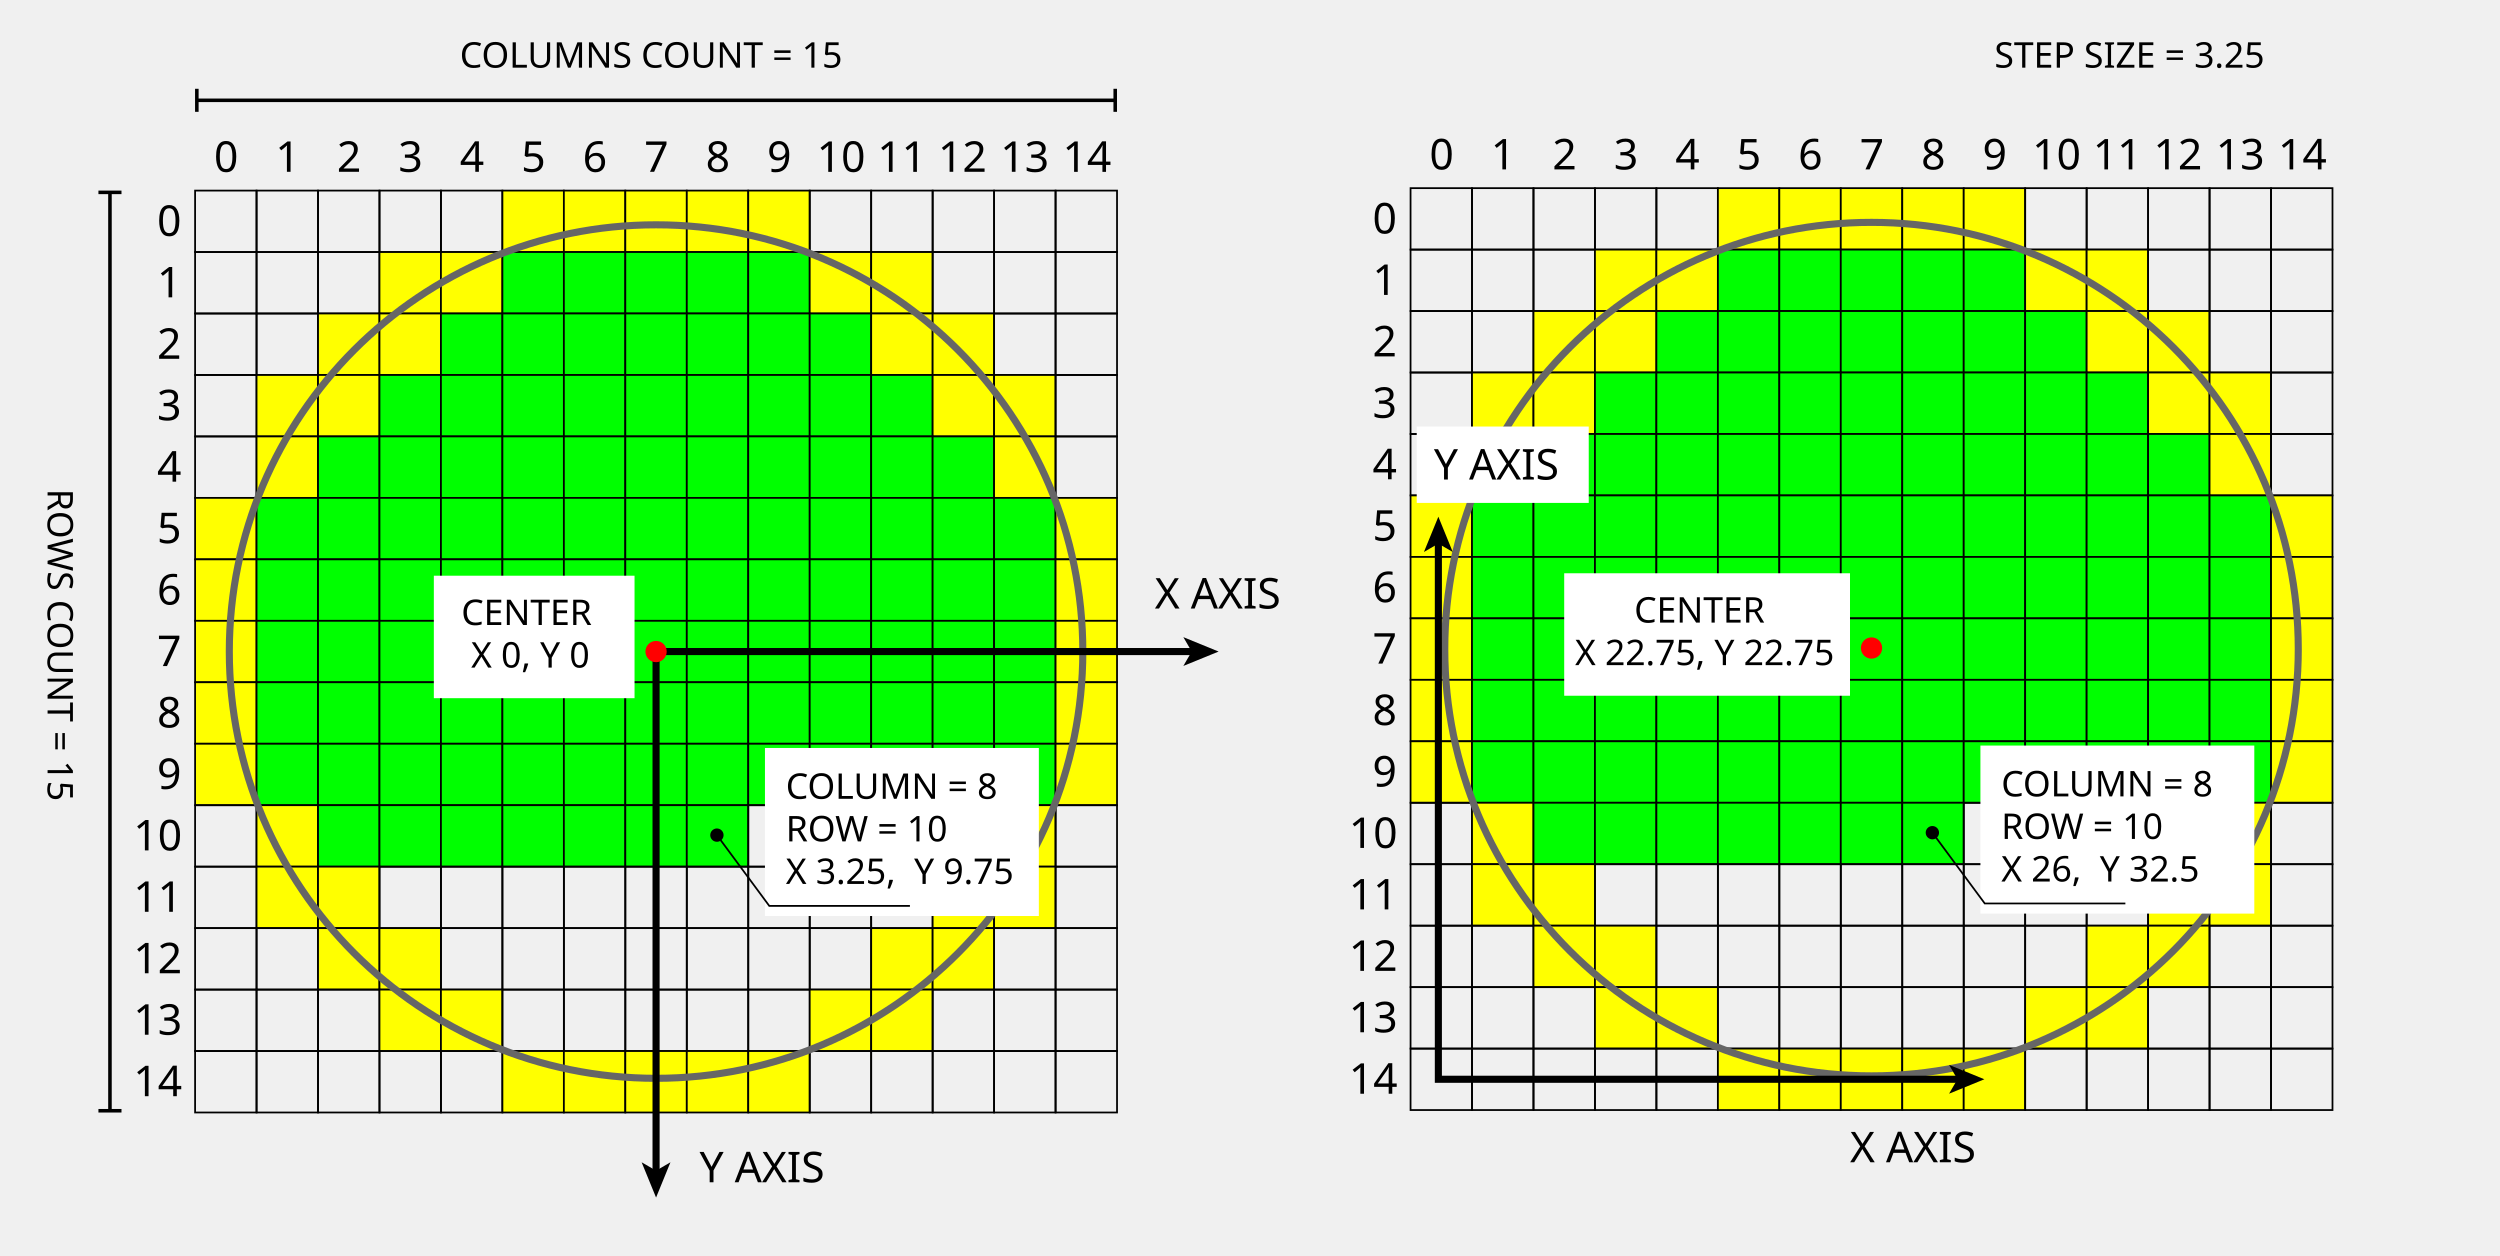
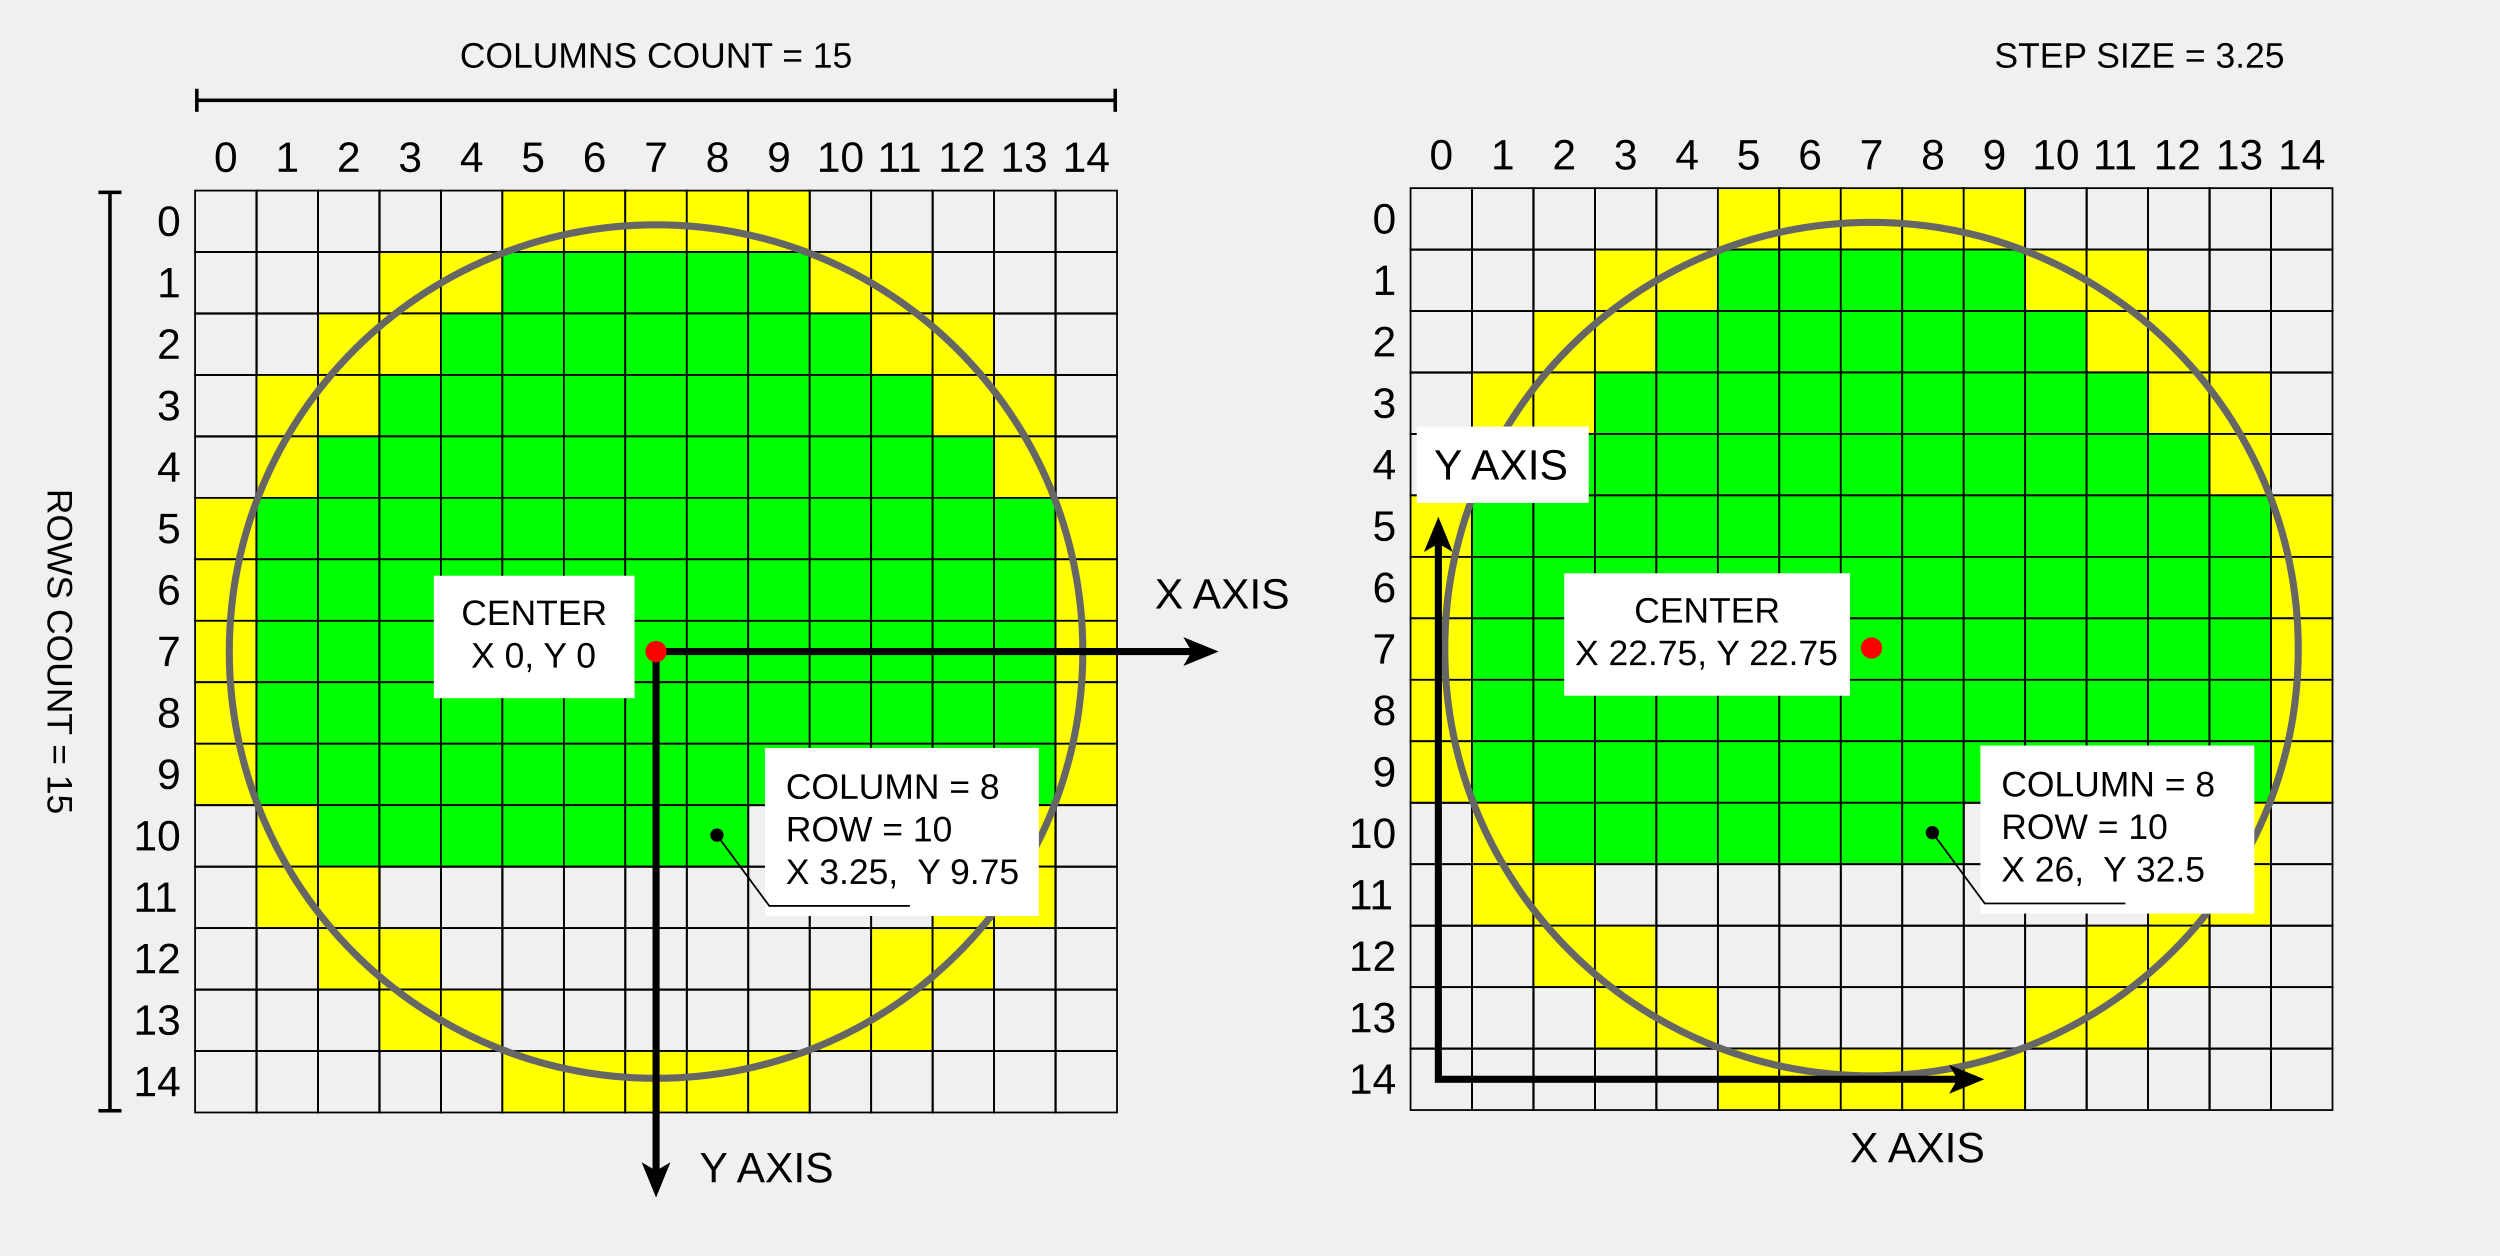
<svg xmlns="http://www.w3.org/2000/svg" version="1.1" id="maprc" x="0px" y="0px" viewBox="0 0 705.04 354.17" style="enable-background:new 0 0 705.04 354.17;" xml:space="preserve">
  <style type="text/css">
	.st0{fill:none;stroke:#000000;stroke-width:0.5;stroke-miterlimit:10;}
	.st1{fill:#FFFF00;stroke:#000000;stroke-width:0.5;stroke-miterlimit:10;}
	.st2{fill:#00FF00;stroke:#000000;stroke-width:0.5;stroke-miterlimit:10;}
	.st3{fill:none;stroke:#666666;stroke-width:2;stroke-miterlimit:10;}
	.st4{fill:none;stroke:#000000;stroke-width:2;stroke-miterlimit:10;}
	.st5{fill:none;stroke:#000000;stroke-miterlimit:10;}
- 	.st6{font-family:'ArialMT';}
+ 	.st6{font-family:'Arial';}
	.st7{font-size:12px;}
	.st8{fill:#FFFFFF;}
	.st9{enable-background:new    ;}
	.st10{font-size:10px;}
	.st11{fill:#FF0000;}
</style>
  <rect x="55.02" y="53.75" class="st0" width="17.33" height="17.33" />
  <rect x="72.35" y="53.75" class="st0" width="17.33" height="17.33" />
  <rect x="89.69" y="53.75" class="st0" width="17.33" height="17.33" />
  <rect x="107.02" y="53.75" class="st0" width="17.33" height="17.33" />
  <rect x="124.35" y="53.75" class="st0" width="17.33" height="17.33" />
  <rect x="141.69" y="53.75" class="st1" width="17.33" height="17.33" />
  <rect x="159.02" y="53.75" class="st1" width="17.33" height="17.33" />
  <rect x="176.35" y="53.75" class="st1" width="17.33" height="17.33" />
  <rect x="193.69" y="53.75" class="st1" width="17.33" height="17.33" />
  <rect x="211.02" y="53.75" class="st1" width="17.33" height="17.33" />
  <rect x="228.35" y="53.75" class="st0" width="17.33" height="17.33" />
  <rect x="245.69" y="53.75" class="st0" width="17.33" height="17.33" />
  <rect x="263.02" y="53.75" class="st0" width="17.33" height="17.33" />
  <rect x="280.35" y="53.75" class="st0" width="17.33" height="17.33" />
  <rect x="297.69" y="53.75" class="st0" width="17.33" height="17.33" />
  <rect x="55.02" y="71.08" class="st0" width="17.33" height="17.33" />
  <rect x="72.35" y="71.08" class="st0" width="17.33" height="17.33" />
  <rect x="89.69" y="71.08" class="st0" width="17.33" height="17.33" />
  <rect x="107.02" y="71.08" class="st1" width="17.33" height="17.33" />
  <rect x="124.35" y="71.08" class="st1" width="17.33" height="17.33" />
  <rect x="141.69" y="71.08" class="st2" width="17.33" height="17.33" />
  <rect x="159.02" y="71.08" class="st2" width="17.33" height="17.33" />
  <rect x="176.35" y="71.08" class="st2" width="17.33" height="17.33" />
  <rect x="193.69" y="71.08" class="st2" width="17.33" height="17.33" />
  <rect x="211.02" y="71.08" class="st2" width="17.33" height="17.33" />
  <rect x="228.35" y="71.08" class="st1" width="17.33" height="17.33" />
  <rect x="245.69" y="71.08" class="st1" width="17.33" height="17.33" />
  <rect x="263.02" y="71.08" class="st0" width="17.33" height="17.33" />
  <rect x="280.35" y="71.08" class="st0" width="17.33" height="17.33" />
  <rect x="297.69" y="71.08" class="st0" width="17.33" height="17.33" />
  <rect x="55.02" y="88.41" class="st0" width="17.33" height="17.33" />
  <rect x="72.35" y="88.41" class="st0" width="17.33" height="17.33" />
  <rect x="89.69" y="88.41" class="st1" width="17.33" height="17.33" />
  <rect x="107.02" y="88.41" class="st1" width="17.33" height="17.33" />
  <rect x="124.35" y="88.41" class="st2" width="17.33" height="17.33" />
  <rect x="141.69" y="88.41" class="st2" width="17.33" height="17.33" />
  <rect x="159.02" y="88.41" class="st2" width="17.33" height="17.33" />
  <rect x="176.35" y="88.41" class="st2" width="17.33" height="17.33" />
  <rect x="193.69" y="88.41" class="st2" width="17.33" height="17.33" />
  <rect x="211.02" y="88.41" class="st2" width="17.33" height="17.33" />
  <rect x="228.35" y="88.41" class="st2" width="17.33" height="17.33" />
  <rect x="245.69" y="88.41" class="st1" width="17.33" height="17.33" />
  <rect x="263.02" y="88.41" class="st1" width="17.33" height="17.33" />
  <rect x="280.35" y="88.41" class="st0" width="17.33" height="17.33" />
  <rect x="297.69" y="88.41" class="st0" width="17.33" height="17.33" />
  <rect x="55.02" y="105.75" class="st0" width="17.33" height="17.33" />
  <rect x="72.35" y="105.75" class="st1" width="17.33" height="17.33" />
  <rect x="89.69" y="105.75" class="st1" width="17.33" height="17.33" />
  <rect x="107.02" y="105.75" class="st2" width="17.33" height="17.33" />
  <rect x="124.35" y="105.75" class="st2" width="17.33" height="17.33" />
  <rect x="141.69" y="105.75" class="st2" width="17.33" height="17.33" />
  <rect x="159.02" y="105.75" class="st2" width="17.33" height="17.33" />
  <rect x="176.35" y="105.75" class="st2" width="17.33" height="17.33" />
  <rect x="193.69" y="105.75" class="st2" width="17.33" height="17.33" />
  <rect x="211.02" y="105.75" class="st2" width="17.33" height="17.33" />
  <rect x="228.35" y="105.75" class="st2" width="17.33" height="17.33" />
  <rect x="245.69" y="105.75" class="st2" width="17.33" height="17.33" />
  <rect x="263.02" y="105.75" class="st1" width="17.33" height="17.33" />
  <rect x="280.35" y="105.75" class="st1" width="17.33" height="17.33" />
  <rect x="297.69" y="105.75" class="st0" width="17.33" height="17.33" />
  <rect x="55.02" y="123.08" class="st0" width="17.33" height="17.33" />
  <rect x="72.35" y="123.08" class="st1" width="17.33" height="17.33" />
  <rect x="89.69" y="123.08" class="st2" width="17.33" height="17.33" />
  <rect x="107.02" y="123.08" class="st2" width="17.33" height="17.33" />
  <rect x="124.35" y="123.08" class="st2" width="17.33" height="17.33" />
  <rect x="141.69" y="123.08" class="st2" width="17.33" height="17.33" />
  <rect x="159.02" y="123.08" class="st2" width="17.33" height="17.33" />
  <rect x="176.35" y="123.08" class="st2" width="17.33" height="17.33" />
  <rect x="193.69" y="123.08" class="st2" width="17.33" height="17.33" />
  <rect x="211.02" y="123.08" class="st2" width="17.33" height="17.33" />
  <rect x="228.35" y="123.08" class="st2" width="17.33" height="17.33" />
  <rect x="245.69" y="123.08" class="st2" width="17.33" height="17.33" />
  <rect x="263.02" y="123.08" class="st2" width="17.33" height="17.33" />
  <rect x="280.35" y="123.08" class="st1" width="17.33" height="17.33" />
  <rect x="297.69" y="123.08" class="st0" width="17.33" height="17.33" />
  <rect x="55.02" y="140.41" class="st1" width="17.33" height="17.33" />
  <rect x="72.35" y="140.41" class="st2" width="17.33" height="17.33" />
  <rect x="89.69" y="140.41" class="st2" width="17.33" height="17.33" />
  <rect x="107.02" y="140.41" class="st2" width="17.33" height="17.33" />
  <rect x="124.35" y="140.41" class="st2" width="17.33" height="17.33" />
  <rect x="141.69" y="140.41" class="st2" width="17.33" height="17.33" />
  <rect x="159.02" y="140.41" class="st2" width="17.33" height="17.33" />
  <rect x="176.35" y="140.41" class="st2" width="17.33" height="17.33" />
  <rect x="193.69" y="140.41" class="st2" width="17.33" height="17.33" />
  <rect x="211.02" y="140.41" class="st2" width="17.33" height="17.33" />
  <rect x="228.35" y="140.41" class="st2" width="17.33" height="17.33" />
  <rect x="245.69" y="140.41" class="st2" width="17.33" height="17.33" />
  <rect x="263.02" y="140.41" class="st2" width="17.33" height="17.33" />
  <rect x="280.35" y="140.41" class="st2" width="17.33" height="17.33" />
  <rect x="297.69" y="140.41" class="st1" width="17.33" height="17.33" />
  <rect x="55.02" y="157.75" class="st1" width="17.33" height="17.33" />
  <rect x="72.35" y="157.75" class="st2" width="17.33" height="17.33" />
  <rect x="89.69" y="157.75" class="st2" width="17.33" height="17.33" />
  <rect x="107.02" y="157.75" class="st2" width="17.33" height="17.33" />
  <rect x="124.35" y="157.75" class="st2" width="17.33" height="17.33" />
  <rect x="141.69" y="157.75" class="st2" width="17.33" height="17.33" />
  <rect x="159.02" y="157.75" class="st2" width="17.33" height="17.33" />
  <rect x="176.35" y="157.75" class="st2" width="17.33" height="17.33" />
  <rect x="193.69" y="157.75" class="st2" width="17.33" height="17.33" />
  <rect x="211.02" y="157.75" class="st2" width="17.33" height="17.33" />
  <rect x="228.35" y="157.75" class="st2" width="17.33" height="17.33" />
  <rect x="245.69" y="157.75" class="st2" width="17.33" height="17.33" />
  <rect x="263.02" y="157.75" class="st2" width="17.33" height="17.33" />
  <rect x="280.35" y="157.75" class="st2" width="17.33" height="17.33" />
  <rect x="297.69" y="157.75" class="st1" width="17.33" height="17.33" />
  <rect x="55.02" y="175.08" class="st1" width="17.33" height="17.33" />
  <rect x="72.35" y="175.08" class="st2" width="17.33" height="17.33" />
  <rect x="89.69" y="175.08" class="st2" width="17.33" height="17.33" />
  <rect x="107.02" y="175.08" class="st2" width="17.33" height="17.33" />
  <rect x="124.35" y="175.08" class="st2" width="17.33" height="17.33" />
  <rect x="141.69" y="175.08" class="st2" width="17.33" height="17.33" />
  <rect x="159.02" y="175.08" class="st2" width="17.33" height="17.33" />
  <rect x="176.35" y="175.08" class="st2" width="17.33" height="17.33" />
  <rect x="193.69" y="175.08" class="st2" width="17.33" height="17.33" />
  <rect x="211.02" y="175.08" class="st2" width="17.33" height="17.33" />
  <rect x="228.35" y="175.08" class="st2" width="17.33" height="17.33" />
  <rect x="245.69" y="175.08" class="st2" width="17.33" height="17.33" />
  <rect x="263.02" y="175.08" class="st2" width="17.33" height="17.33" />
  <rect x="280.35" y="175.08" class="st2" width="17.33" height="17.33" />
  <rect x="297.69" y="175.08" class="st1" width="17.33" height="17.33" />
  <rect x="55.02" y="192.41" class="st1" width="17.33" height="17.33" />
  <rect x="72.35" y="192.41" class="st2" width="17.33" height="17.33" />
  <rect x="89.69" y="192.41" class="st2" width="17.33" height="17.33" />
  <rect x="107.02" y="192.41" class="st2" width="17.33" height="17.33" />
  <rect x="124.35" y="192.41" class="st2" width="17.33" height="17.33" />
  <rect x="141.69" y="192.41" class="st2" width="17.33" height="17.33" />
  <rect x="159.02" y="192.41" class="st2" width="17.33" height="17.33" />
  <rect x="176.35" y="192.41" class="st2" width="17.33" height="17.33" />
  <rect x="193.69" y="192.41" class="st2" width="17.33" height="17.33" />
  <rect x="211.02" y="192.41" class="st2" width="17.33" height="17.33" />
  <rect x="228.35" y="192.41" class="st2" width="17.33" height="17.33" />
  <rect x="245.69" y="192.41" class="st2" width="17.33" height="17.33" />
  <rect x="263.02" y="192.41" class="st2" width="17.33" height="17.33" />
  <rect x="280.35" y="192.41" class="st2" width="17.33" height="17.33" />
  <rect x="297.69" y="192.41" class="st1" width="17.33" height="17.33" />
  <rect x="55.02" y="209.75" class="st1" width="17.33" height="17.33" />
  <rect x="72.35" y="209.75" class="st2" width="17.33" height="17.33" />
  <rect x="89.69" y="209.75" class="st2" width="17.33" height="17.33" />
  <rect x="107.02" y="209.75" class="st2" width="17.33" height="17.33" />
  <rect x="124.35" y="209.75" class="st2" width="17.33" height="17.33" />
  <rect x="141.69" y="209.75" class="st2" width="17.33" height="17.33" />
  <rect x="159.02" y="209.75" class="st2" width="17.33" height="17.33" />
  <rect x="176.35" y="209.75" class="st2" width="17.33" height="17.33" />
  <rect x="193.69" y="209.75" class="st2" width="17.33" height="17.33" />
  <rect x="211.02" y="209.75" class="st2" width="17.33" height="17.33" />
  <rect x="228.35" y="209.75" class="st2" width="17.33" height="17.33" />
  <rect x="245.69" y="209.75" class="st2" width="17.33" height="17.33" />
  <rect x="263.02" y="209.75" class="st2" width="17.33" height="17.33" />
  <rect x="280.35" y="209.75" class="st2" width="17.33" height="17.33" />
  <rect x="297.69" y="209.75" class="st1" width="17.33" height="17.33" />
  <rect x="55.02" y="227.08" class="st0" width="17.33" height="17.33" />
  <rect x="72.35" y="227.08" class="st1" width="17.33" height="17.33" />
  <rect x="89.69" y="227.08" class="st2" width="17.33" height="17.33" />
  <rect x="107.02" y="227.08" class="st2" width="17.33" height="17.33" />
  <rect x="124.35" y="227.08" class="st2" width="17.33" height="17.33" />
  <rect x="141.69" y="227.08" class="st2" width="17.33" height="17.33" />
  <rect x="159.02" y="227.08" class="st2" width="17.33" height="17.33" />
  <rect x="176.35" y="227.08" class="st2" width="17.33" height="17.33" />
  <rect x="193.69" y="227.08" class="st2" width="17.33" height="17.33" />
  <rect x="211.02" y="227.08" class="st0" width="17.33" height="17.33" />
  <rect x="228.35" y="227.08" class="st0" width="17.33" height="17.33" />
  <rect x="245.69" y="227.08" class="st0" width="17.33" height="17.33" />
  <rect x="263.02" y="227.08" class="st0" width="17.33" height="17.33" />
  <rect x="280.35" y="227.08" class="st1" width="17.33" height="17.33" />
  <rect x="297.69" y="227.08" class="st0" width="17.33" height="17.33" />
  <rect x="55.02" y="244.41" class="st0" width="17.33" height="17.33" />
  <rect x="72.35" y="244.41" class="st1" width="17.33" height="17.33" />
  <rect x="89.69" y="244.41" class="st1" width="17.33" height="17.33" />
  <rect x="107.02" y="244.41" class="st0" width="17.33" height="17.33" />
  <rect x="124.35" y="244.41" class="st0" width="17.33" height="17.33" />
  <rect x="141.69" y="244.41" class="st0" width="17.33" height="17.33" />
  <rect x="159.02" y="244.41" class="st0" width="17.33" height="17.33" />
  <rect x="176.35" y="244.41" class="st0" width="17.33" height="17.33" />
  <rect x="193.69" y="244.41" class="st0" width="17.33" height="17.33" />
  <rect x="211.02" y="244.41" class="st0" width="17.33" height="17.33" />
  <rect x="228.35" y="244.41" class="st0" width="17.33" height="17.33" />
  <rect x="245.69" y="244.41" class="st0" width="17.33" height="17.33" />
  <rect x="263.02" y="244.41" class="st1" width="17.33" height="17.33" />
  <rect x="280.35" y="244.41" class="st1" width="17.33" height="17.33" />
  <rect x="297.69" y="244.41" class="st0" width="17.33" height="17.33" />
  <rect x="55.02" y="261.75" class="st0" width="17.33" height="17.33" />
  <rect x="72.35" y="261.75" class="st0" width="17.33" height="17.33" />
  <rect x="89.69" y="261.75" class="st1" width="17.33" height="17.33" />
  <rect x="107.02" y="261.75" class="st1" width="17.33" height="17.33" />
  <rect x="124.35" y="261.75" class="st0" width="17.33" height="17.33" />
  <rect x="141.69" y="261.75" class="st0" width="17.33" height="17.33" />
  <rect x="159.02" y="261.75" class="st0" width="17.33" height="17.33" />
  <rect x="176.35" y="261.75" class="st0" width="17.33" height="17.33" />
  <rect x="193.69" y="261.75" class="st0" width="17.33" height="17.33" />
  <rect x="211.02" y="261.75" class="st0" width="17.33" height="17.33" />
  <rect x="228.35" y="261.75" class="st0" width="17.33" height="17.33" />
  <rect x="245.69" y="261.75" class="st1" width="17.33" height="17.33" />
  <rect x="263.02" y="261.75" class="st1" width="17.33" height="17.33" />
  <rect x="280.35" y="261.75" class="st0" width="17.33" height="17.33" />
  <rect x="297.69" y="261.75" class="st0" width="17.33" height="17.33" />
  <rect x="55.02" y="279.08" class="st0" width="17.33" height="17.33" />
  <rect x="72.35" y="279.08" class="st0" width="17.33" height="17.33" />
  <rect x="89.69" y="279.08" class="st0" width="17.33" height="17.33" />
  <rect x="107.02" y="279.08" class="st1" width="17.33" height="17.33" />
  <rect x="124.35" y="279.08" class="st1" width="17.33" height="17.33" />
  <rect x="141.69" y="279.08" class="st0" width="17.33" height="17.33" />
  <rect x="159.02" y="279.08" class="st0" width="17.33" height="17.33" />
  <rect x="176.35" y="279.08" class="st0" width="17.33" height="17.33" />
  <rect x="193.69" y="279.08" class="st0" width="17.33" height="17.33" />
  <rect x="211.02" y="279.08" class="st0" width="17.33" height="17.33" />
  <rect x="228.35" y="279.08" class="st1" width="17.33" height="17.33" />
  <rect x="245.69" y="279.08" class="st1" width="17.33" height="17.33" />
  <rect x="263.02" y="279.08" class="st0" width="17.33" height="17.33" />
  <rect x="280.35" y="279.08" class="st0" width="17.33" height="17.33" />
  <rect x="297.69" y="279.08" class="st0" width="17.33" height="17.33" />
  <rect x="55.02" y="296.41" class="st0" width="17.33" height="17.33" />
  <rect x="72.35" y="296.41" class="st0" width="17.33" height="17.33" />
  <rect x="89.69" y="296.41" class="st0" width="17.33" height="17.33" />
  <rect x="107.02" y="296.41" class="st0" width="17.33" height="17.33" />
  <rect x="124.35" y="296.41" class="st0" width="17.33" height="17.33" />
  <rect x="141.69" y="296.41" class="st1" width="17.33" height="17.33" />
  <rect x="159.02" y="296.41" class="st1" width="17.33" height="17.33" />
  <rect x="176.35" y="296.41" class="st1" width="17.33" height="17.33" />
  <rect x="193.69" y="296.41" class="st1" width="17.33" height="17.33" />
  <rect x="211.02" y="296.41" class="st1" width="17.33" height="17.33" />
  <rect x="228.35" y="296.41" class="st0" width="17.33" height="17.33" />
  <rect x="245.69" y="296.41" class="st0" width="17.33" height="17.33" />
  <rect x="263.02" y="296.41" class="st0" width="17.33" height="17.33" />
  <rect x="280.35" y="296.41" class="st0" width="17.33" height="17.33" />
  <rect x="297.69" y="296.41" class="st0" width="17.33" height="17.33" />
  <circle class="st3" cx="185.02" cy="183.75" r="120.35" />
  <g>
    <g>
      <polyline class="st4" points="336.61,183.75 185.02,183.75 185.02,330.67   " />
      <g>
        <polygon points="343.67,183.75 333.72,179.68 336.08,183.75 333.72,187.81    " />
      </g>
      <g>
        <polygon points="185.02,337.73 180.95,327.78 185.02,330.14 189.08,327.78    " />
      </g>
    </g>
  </g>
  <g>
    <g>
      <path class="st5" d="M82.67,234.01" />
    </g>
  </g>
  <text transform="matrix(1 0 0 1 325.6693 171.615)" class="st6 st7">X AXIS</text>
  <text transform="matrix(1 0 0 1 197.2781 333.4265)" class="st6 st7">Y AXIS</text>
  <rect x="122.35" y="162.36" class="st8" width="56.6" height="34.54" />
  <text transform="matrix(1 0 0 1 130.0902 176.2672)" class="st9">
    <tspan x="0" y="0" class="st6 st10">CENTER</tspan>
    <tspan x="2.77" y="12" class="st6 st10">X 0, Y 0</tspan>
  </text>
  <circle class="st11" cx="185.02" cy="183.75" r="3" />
  <rect x="215.73" y="210.94" class="st8" width="77.24" height="47.39" />
  <text transform="matrix(1 0 0 1 221.6098 225.2826)" class="st9">
    <tspan x="0" y="0" class="st6 st10">COLUMN = 8</tspan>
    <tspan x="0" y="12" class="st6 st10">ROW = 10</tspan>
    <tspan x="0" y="24" class="st6 st10">X 3.25,  Y 9.75</tspan>
  </text>
  <g>
    <g>
      <polyline class="st0" points="202.13,235.44 216.95,255.48 256.61,255.48   " />
      <g>
        <path d="M200.67,236.64c-0.62-0.83-0.44-2.01,0.39-2.63c0.83-0.62,2.01-0.44,2.63,0.39s0.44,2.01-0.39,2.63     S201.29,237.47,200.67,236.64z" />
      </g>
    </g>
  </g>
  <text transform="matrix(1 0 0 1 44.2991 66.5282)" class="st6 st7">0</text>
  <text transform="matrix(1 0 0 1 44.2991 83.8571)" class="st6 st7">1</text>
  <text transform="matrix(1 0 0 1 44.2989 101.1864)" class="st6 st7">2</text>
  <text transform="matrix(1 0 0 1 44.299 118.5157)" class="st6 st7">3</text>
  <text transform="matrix(1 0 0 1 44.299 135.8448)" class="st6 st7">4</text>
  <text transform="matrix(1 0 0 1 44.299 153.1738)" class="st6 st7">5</text>
  <text transform="matrix(1 0 0 1 44.299 170.5033)" class="st6 st7">6</text>
  <text transform="matrix(1 0 0 1 44.299 187.8324)" class="st6 st7">7</text>
  <text transform="matrix(1 0 0 1 44.299 205.1613)" class="st6 st7">8</text>
  <text transform="matrix(1 0 0 1 44.299 222.4904)" class="st6 st7">9</text>
  <text transform="matrix(1 0 0 1 37.6252 239.8193)" class="st6 st7">10</text>
  <text transform="matrix(1 0 0 1 37.6252 257.1494)" class="st6 st7">11</text>
  <text transform="matrix(1 0 0 1 37.6252 274.4785)" class="st6 st7">12</text>
  <text transform="matrix(1 0 0 1 37.6252 291.8075)" class="st6 st7">13</text>
  <text transform="matrix(1 0 0 1 37.6253 309.1368)" class="st6 st7">14</text>
  <text transform="matrix(1 0 0 1 60.3465 48.46)" class="st6 st7">0</text>
  <text transform="matrix(1 0 0 1 77.6802 48.4593)" class="st6 st7">1</text>
  <text transform="matrix(1 0 0 1 95.0132 48.4586)" class="st6 st7">2</text>
  <text transform="matrix(1 0 0 1 112.3468 48.4585)" class="st6 st7">3</text>
  <text transform="matrix(1 0 0 1 129.6804 48.4588)" class="st6 st7">4</text>
  <text transform="matrix(1 0 0 1 147.0134 48.4594)" class="st6 st7">5</text>
  <text transform="matrix(1 0 0 1 164.3466 48.4598)" class="st6 st7">6</text>
  <text transform="matrix(1 0 0 1 181.6803 48.4596)" class="st6 st7">7</text>
  <text transform="matrix(1 0 0 1 199.013 48.4591)" class="st6 st7">8</text>
  <text transform="matrix(1 0 0 1 216.3468 48.4602)" class="st6 st7">9</text>
  <text transform="matrix(1 0 0 1 230.3431 48.4604)" class="st6 st7">10</text>
  <text transform="matrix(1 0 0 1 247.4534 48.4602)" class="st6 st7">11</text>
  <text transform="matrix(1 0 0 1 264.5649 48.4596)" class="st6 st7">12</text>
  <text transform="matrix(1 0 0 1 282.1207 48.4598)" class="st6 st7">13</text>
  <text transform="matrix(1 0 0 1 299.6764 48.4601)" class="st6 st7">14</text>
  <text transform="matrix(1 0 0 1 129.6746 19.0781)" class="st6 st10">COLUMNS COUNT = 15</text>
  <g>
    <g>
      <line class="st5" x1="55.51" y1="28.29" x2="314.51" y2="28.29" />
      <g>
        <rect x="55.01" y="25.04" width="1" height="6.5" />
      </g>
      <g>
        <rect x="314.01" y="25.04" width="1" height="6.5" />
      </g>
    </g>
  </g>
  <g>
    <g>
      <line class="st5" x1="31.01" y1="54.25" x2="31.01" y2="313.25" />
      <g>
        <rect x="27.76" y="53.75" width="6.5" height="1" />
      </g>
      <g>
        <rect x="27.76" y="312.75" width="6.5" height="1" />
      </g>
    </g>
  </g>
  <text transform="matrix(3.061617e-16 1 -1 3.061617e-16 13.4189 137.8591)" class="st6 st10">ROWS COUNT = 15</text>
  <rect x="397.8" y="53.06" class="st0" width="17.33" height="17.33" />
  <rect x="415.13" y="53.06" class="st0" width="17.33" height="17.33" />
  <rect x="432.47" y="53.06" class="st0" width="17.33" height="17.33" />
  <rect x="449.8" y="53.06" class="st0" width="17.33" height="17.33" />
  <rect x="467.13" y="53.06" class="st0" width="17.33" height="17.33" />
  <rect x="484.47" y="53.06" class="st1" width="17.33" height="17.33" />
  <rect x="501.8" y="53.06" class="st1" width="17.33" height="17.33" />
  <rect x="519.13" y="53.06" class="st1" width="17.33" height="17.33" />
  <rect x="536.47" y="53.06" class="st1" width="17.33" height="17.33" />
  <rect x="553.8" y="53.06" class="st1" width="17.33" height="17.33" />
  <rect x="571.13" y="53.06" class="st0" width="17.33" height="17.33" />
  <rect x="588.47" y="53.06" class="st0" width="17.33" height="17.33" />
  <rect x="605.8" y="53.06" class="st0" width="17.33" height="17.33" />
  <rect x="623.13" y="53.06" class="st0" width="17.33" height="17.33" />
  <rect x="640.47" y="53.06" class="st0" width="17.33" height="17.33" />
  <rect x="397.8" y="70.39" class="st0" width="17.33" height="17.33" />
  <rect x="415.13" y="70.39" class="st0" width="17.33" height="17.33" />
  <rect x="432.47" y="70.39" class="st0" width="17.33" height="17.33" />
  <rect x="449.8" y="70.39" class="st1" width="17.33" height="17.33" />
  <rect x="467.13" y="70.39" class="st1" width="17.33" height="17.33" />
  <rect x="484.47" y="70.39" class="st2" width="17.33" height="17.33" />
  <rect x="501.8" y="70.39" class="st2" width="17.33" height="17.33" />
  <rect x="519.13" y="70.39" class="st2" width="17.33" height="17.33" />
  <rect x="536.47" y="70.39" class="st2" width="17.33" height="17.33" />
  <rect x="553.8" y="70.39" class="st2" width="17.33" height="17.33" />
  <rect x="571.13" y="70.39" class="st1" width="17.33" height="17.33" />
  <rect x="588.47" y="70.39" class="st1" width="17.33" height="17.33" />
  <rect x="605.8" y="70.39" class="st0" width="17.33" height="17.33" />
  <rect x="623.13" y="70.39" class="st0" width="17.33" height="17.33" />
  <rect x="640.47" y="70.39" class="st0" width="17.33" height="17.33" />
  <rect x="397.8" y="87.72" class="st0" width="17.33" height="17.33" />
  <rect x="415.13" y="87.72" class="st0" width="17.33" height="17.33" />
  <rect x="432.47" y="87.72" class="st1" width="17.33" height="17.33" />
  <rect x="449.8" y="87.72" class="st1" width="17.33" height="17.33" />
  <rect x="467.13" y="87.72" class="st2" width="17.33" height="17.33" />
  <rect x="484.47" y="87.72" class="st2" width="17.33" height="17.33" />
  <rect x="501.8" y="87.72" class="st2" width="17.33" height="17.33" />
  <rect x="519.13" y="87.72" class="st2" width="17.33" height="17.33" />
  <rect x="536.47" y="87.72" class="st2" width="17.33" height="17.33" />
  <rect x="553.8" y="87.72" class="st2" width="17.33" height="17.33" />
  <rect x="571.13" y="87.72" class="st2" width="17.33" height="17.33" />
  <rect x="588.47" y="87.72" class="st1" width="17.33" height="17.33" />
  <rect x="605.8" y="87.72" class="st1" width="17.33" height="17.33" />
  <rect x="623.13" y="87.72" class="st0" width="17.33" height="17.33" />
  <rect x="640.47" y="87.72" class="st0" width="17.33" height="17.33" />
  <rect x="397.8" y="105.06" class="st0" width="17.33" height="17.33" />
  <rect x="415.13" y="105.06" class="st1" width="17.33" height="17.33" />
  <rect x="432.47" y="105.06" class="st1" width="17.33" height="17.33" />
  <rect x="449.8" y="105.06" class="st2" width="17.33" height="17.33" />
  <rect x="467.13" y="105.06" class="st2" width="17.33" height="17.33" />
  <rect x="484.47" y="105.06" class="st2" width="17.33" height="17.33" />
  <rect x="501.8" y="105.06" class="st2" width="17.33" height="17.33" />
  <rect x="519.13" y="105.06" class="st2" width="17.33" height="17.33" />
  <rect x="536.47" y="105.06" class="st2" width="17.33" height="17.33" />
  <rect x="553.8" y="105.06" class="st2" width="17.33" height="17.33" />
  <rect x="571.13" y="105.06" class="st2" width="17.33" height="17.33" />
  <rect x="588.47" y="105.06" class="st2" width="17.33" height="17.33" />
  <rect x="605.8" y="105.06" class="st1" width="17.33" height="17.33" />
  <rect x="623.13" y="105.06" class="st1" width="17.33" height="17.33" />
  <rect x="640.47" y="105.06" class="st0" width="17.33" height="17.33" />
  <rect x="397.8" y="122.39" class="st0" width="17.33" height="17.33" />
  <rect x="415.13" y="122.39" class="st1" width="17.33" height="17.33" />
  <rect x="432.47" y="122.39" class="st2" width="17.33" height="17.33" />
  <rect x="449.8" y="122.39" class="st2" width="17.33" height="17.33" />
  <rect x="467.13" y="122.39" class="st2" width="17.33" height="17.33" />
  <rect x="484.47" y="122.39" class="st2" width="17.33" height="17.33" />
  <rect x="501.8" y="122.39" class="st2" width="17.33" height="17.33" />
  <rect x="519.13" y="122.39" class="st2" width="17.33" height="17.33" />
  <rect x="536.47" y="122.39" class="st2" width="17.33" height="17.33" />
  <rect x="553.8" y="122.39" class="st2" width="17.33" height="17.33" />
  <rect x="571.13" y="122.39" class="st2" width="17.33" height="17.33" />
  <rect x="588.47" y="122.39" class="st2" width="17.33" height="17.33" />
  <rect x="605.8" y="122.39" class="st2" width="17.33" height="17.33" />
  <rect x="623.13" y="122.39" class="st1" width="17.33" height="17.33" />
  <rect x="640.47" y="122.39" class="st0" width="17.33" height="17.33" />
  <rect x="397.8" y="139.72" class="st1" width="17.33" height="17.33" />
  <rect x="415.13" y="139.72" class="st2" width="17.33" height="17.33" />
  <rect x="432.47" y="139.72" class="st2" width="17.33" height="17.33" />
  <rect x="449.8" y="139.72" class="st2" width="17.33" height="17.33" />
  <rect x="467.13" y="139.72" class="st2" width="17.33" height="17.33" />
  <rect x="484.47" y="139.72" class="st2" width="17.33" height="17.33" />
  <rect x="501.8" y="139.72" class="st2" width="17.33" height="17.33" />
  <rect x="519.13" y="139.72" class="st2" width="17.33" height="17.33" />
  <rect x="536.47" y="139.72" class="st2" width="17.33" height="17.33" />
  <rect x="553.8" y="139.72" class="st2" width="17.33" height="17.33" />
  <rect x="571.13" y="139.72" class="st2" width="17.33" height="17.33" />
  <rect x="588.47" y="139.72" class="st2" width="17.33" height="17.33" />
  <rect x="605.8" y="139.72" class="st2" width="17.33" height="17.33" />
  <rect x="623.13" y="139.72" class="st2" width="17.33" height="17.33" />
  <rect x="640.47" y="139.72" class="st1" width="17.33" height="17.33" />
  <rect x="397.8" y="157.06" class="st1" width="17.33" height="17.33" />
  <rect x="415.13" y="157.06" class="st2" width="17.33" height="17.33" />
  <rect x="432.47" y="157.06" class="st2" width="17.33" height="17.33" />
  <rect x="449.8" y="157.06" class="st2" width="17.33" height="17.33" />
  <rect x="467.13" y="157.06" class="st2" width="17.33" height="17.33" />
  <rect x="484.47" y="157.06" class="st2" width="17.33" height="17.33" />
  <rect x="501.8" y="157.06" class="st2" width="17.33" height="17.33" />
  <rect x="519.13" y="157.06" class="st2" width="17.33" height="17.33" />
  <rect x="536.47" y="157.06" class="st2" width="17.33" height="17.33" />
  <rect x="553.8" y="157.06" class="st2" width="17.33" height="17.33" />
  <rect x="571.13" y="157.06" class="st2" width="17.33" height="17.33" />
  <rect x="588.47" y="157.06" class="st2" width="17.33" height="17.33" />
  <rect x="605.8" y="157.06" class="st2" width="17.33" height="17.33" />
  <rect x="623.13" y="157.06" class="st2" width="17.33" height="17.33" />
  <rect x="640.47" y="157.06" class="st1" width="17.33" height="17.33" />
  <rect x="397.8" y="174.39" class="st1" width="17.33" height="17.33" />
  <rect x="415.13" y="174.39" class="st2" width="17.33" height="17.33" />
  <rect x="432.47" y="174.39" class="st2" width="17.33" height="17.33" />
  <rect x="449.8" y="174.39" class="st2" width="17.33" height="17.33" />
  <rect x="467.13" y="174.39" class="st2" width="17.33" height="17.33" />
  <rect x="484.47" y="174.39" class="st2" width="17.33" height="17.33" />
  <rect x="501.8" y="174.39" class="st2" width="17.33" height="17.33" />
  <rect x="519.13" y="174.39" class="st2" width="17.33" height="17.33" />
  <rect x="536.47" y="174.39" class="st2" width="17.33" height="17.33" />
  <rect x="553.8" y="174.39" class="st2" width="17.33" height="17.33" />
  <rect x="571.13" y="174.39" class="st2" width="17.33" height="17.33" />
  <rect x="588.47" y="174.39" class="st2" width="17.33" height="17.33" />
  <rect x="605.8" y="174.39" class="st2" width="17.33" height="17.33" />
  <rect x="623.13" y="174.39" class="st2" width="17.33" height="17.33" />
  <rect x="640.47" y="174.39" class="st1" width="17.33" height="17.33" />
  <rect x="397.8" y="191.72" class="st1" width="17.33" height="17.33" />
  <rect x="415.13" y="191.72" class="st2" width="17.33" height="17.33" />
  <rect x="432.47" y="191.72" class="st2" width="17.33" height="17.33" />
  <rect x="449.8" y="191.72" class="st2" width="17.33" height="17.33" />
  <rect x="467.13" y="191.72" class="st2" width="17.33" height="17.33" />
  <rect x="484.47" y="191.72" class="st2" width="17.33" height="17.33" />
  <rect x="501.8" y="191.72" class="st2" width="17.33" height="17.33" />
  <rect x="519.13" y="191.72" class="st2" width="17.33" height="17.33" />
  <rect x="536.47" y="191.72" class="st2" width="17.33" height="17.33" />
  <rect x="553.8" y="191.72" class="st2" width="17.33" height="17.33" />
  <rect x="571.13" y="191.72" class="st2" width="17.33" height="17.33" />
  <rect x="588.47" y="191.72" class="st2" width="17.33" height="17.33" />
  <rect x="605.8" y="191.72" class="st2" width="17.33" height="17.33" />
  <rect x="623.13" y="191.72" class="st2" width="17.33" height="17.33" />
  <rect x="640.47" y="191.72" class="st1" width="17.33" height="17.33" />
  <rect x="397.8" y="209.06" class="st1" width="17.33" height="17.33" />
  <rect x="415.13" y="209.06" class="st2" width="17.33" height="17.33" />
  <rect x="432.47" y="209.06" class="st2" width="17.33" height="17.33" />
  <rect x="449.8" y="209.06" class="st2" width="17.33" height="17.33" />
  <rect x="467.13" y="209.06" class="st2" width="17.33" height="17.33" />
  <rect x="484.47" y="209.06" class="st2" width="17.33" height="17.33" />
  <rect x="501.8" y="209.06" class="st2" width="17.33" height="17.33" />
  <rect x="519.13" y="209.06" class="st2" width="17.33" height="17.33" />
  <rect x="536.47" y="209.06" class="st2" width="17.33" height="17.33" />
  <rect x="553.8" y="209.06" class="st2" width="17.33" height="17.33" />
  <rect x="571.13" y="209.06" class="st2" width="17.33" height="17.33" />
  <rect x="588.47" y="209.06" class="st2" width="17.33" height="17.33" />
  <rect x="605.8" y="209.06" class="st2" width="17.33" height="17.33" />
  <rect x="623.13" y="209.06" class="st2" width="17.33" height="17.33" />
  <rect x="640.47" y="209.06" class="st1" width="17.33" height="17.33" />
  <rect x="397.8" y="226.39" class="st0" width="17.33" height="17.33" />
  <rect x="415.13" y="226.39" class="st1" width="17.33" height="17.33" />
  <rect x="432.47" y="226.39" class="st2" width="17.33" height="17.33" />
  <rect x="449.8" y="226.39" class="st2" width="17.33" height="17.33" />
  <rect x="467.13" y="226.39" class="st2" width="17.33" height="17.33" />
  <rect x="484.47" y="226.39" class="st2" width="17.33" height="17.33" />
  <rect x="501.8" y="226.39" class="st2" width="17.33" height="17.33" />
  <rect x="519.13" y="226.39" class="st2" width="17.33" height="17.33" />
  <rect x="536.47" y="226.39" class="st2" width="17.33" height="17.33" />
  <rect x="553.8" y="226.39" class="st0" width="17.33" height="17.33" />
  <rect x="571.13" y="226.39" class="st0" width="17.33" height="17.33" />
  <rect x="588.47" y="226.39" class="st0" width="17.33" height="17.33" />
  <rect x="605.8" y="226.39" class="st0" width="17.33" height="17.33" />
  <rect x="623.13" y="226.39" class="st1" width="17.33" height="17.33" />
  <rect x="640.47" y="226.39" class="st0" width="17.33" height="17.33" />
  <rect x="397.8" y="243.72" class="st0" width="17.33" height="17.33" />
  <rect x="415.13" y="243.72" class="st1" width="17.33" height="17.33" />
  <rect x="432.47" y="243.72" class="st1" width="17.33" height="17.33" />
  <rect x="449.8" y="243.72" class="st0" width="17.33" height="17.33" />
  <rect x="467.13" y="243.72" class="st0" width="17.33" height="17.33" />
  <rect x="484.47" y="243.72" class="st0" width="17.33" height="17.33" />
  <rect x="501.8" y="243.72" class="st0" width="17.33" height="17.33" />
  <rect x="519.13" y="243.72" class="st0" width="17.33" height="17.33" />
  <rect x="536.47" y="243.72" class="st0" width="17.33" height="17.33" />
  <rect x="553.8" y="243.72" class="st0" width="17.33" height="17.33" />
  <rect x="571.13" y="243.72" class="st0" width="17.33" height="17.33" />
  <rect x="588.47" y="243.72" class="st0" width="17.33" height="17.33" />
  <rect x="605.8" y="243.72" class="st1" width="17.33" height="17.33" />
  <rect x="623.13" y="243.72" class="st1" width="17.33" height="17.33" />
  <rect x="640.47" y="243.72" class="st0" width="17.33" height="17.33" />
  <rect x="397.8" y="261.06" class="st0" width="17.33" height="17.33" />
  <rect x="415.13" y="261.06" class="st0" width="17.33" height="17.33" />
  <rect x="432.47" y="261.06" class="st1" width="17.33" height="17.33" />
  <rect x="449.8" y="261.06" class="st1" width="17.33" height="17.33" />
  <rect x="467.13" y="261.06" class="st0" width="17.33" height="17.33" />
  <rect x="484.47" y="261.06" class="st0" width="17.33" height="17.33" />
  <rect x="501.8" y="261.06" class="st0" width="17.33" height="17.33" />
  <rect x="519.13" y="261.06" class="st0" width="17.33" height="17.33" />
  <rect x="536.47" y="261.06" class="st0" width="17.33" height="17.33" />
  <rect x="553.8" y="261.06" class="st0" width="17.33" height="17.33" />
  <rect x="571.13" y="261.06" class="st0" width="17.33" height="17.33" />
  <rect x="588.47" y="261.06" class="st1" width="17.33" height="17.33" />
  <rect x="605.8" y="261.06" class="st1" width="17.33" height="17.33" />
  <rect x="623.13" y="261.06" class="st0" width="17.33" height="17.33" />
  <rect x="640.47" y="261.06" class="st0" width="17.33" height="17.33" />
  <rect x="397.8" y="278.39" class="st0" width="17.33" height="17.33" />
  <rect x="415.13" y="278.39" class="st0" width="17.33" height="17.33" />
  <rect x="432.47" y="278.39" class="st0" width="17.33" height="17.33" />
  <rect x="449.8" y="278.39" class="st1" width="17.33" height="17.33" />
  <rect x="467.13" y="278.39" class="st1" width="17.33" height="17.33" />
  <rect x="484.47" y="278.39" class="st0" width="17.33" height="17.33" />
  <rect x="501.8" y="278.39" class="st0" width="17.33" height="17.33" />
  <rect x="519.13" y="278.39" class="st0" width="17.33" height="17.33" />
  <rect x="536.47" y="278.39" class="st0" width="17.33" height="17.33" />
  <rect x="553.8" y="278.39" class="st0" width="17.33" height="17.33" />
  <rect x="571.13" y="278.39" class="st1" width="17.33" height="17.33" />
  <rect x="588.47" y="278.39" class="st1" width="17.33" height="17.33" />
  <rect x="605.8" y="278.39" class="st0" width="17.33" height="17.33" />
  <rect x="623.13" y="278.39" class="st0" width="17.33" height="17.33" />
  <rect x="640.47" y="278.39" class="st0" width="17.33" height="17.33" />
  <rect x="397.8" y="295.72" class="st0" width="17.33" height="17.33" />
  <rect x="415.13" y="295.72" class="st0" width="17.33" height="17.33" />
  <rect x="432.47" y="295.72" class="st0" width="17.33" height="17.33" />
  <rect x="449.8" y="295.72" class="st0" width="17.33" height="17.33" />
  <rect x="467.13" y="295.72" class="st0" width="17.33" height="17.33" />
  <rect x="484.47" y="295.72" class="st1" width="17.33" height="17.33" />
  <rect x="501.8" y="295.72" class="st1" width="17.33" height="17.33" />
  <rect x="519.13" y="295.72" class="st1" width="17.33" height="17.33" />
  <rect x="536.47" y="295.72" class="st1" width="17.33" height="17.33" />
  <rect x="553.8" y="295.72" class="st1" width="17.33" height="17.33" />
  <rect x="571.13" y="295.72" class="st0" width="17.33" height="17.33" />
  <rect x="588.47" y="295.72" class="st0" width="17.33" height="17.33" />
  <rect x="605.8" y="295.72" class="st0" width="17.33" height="17.33" />
  <rect x="623.13" y="295.72" class="st0" width="17.33" height="17.33" />
  <rect x="640.47" y="295.72" class="st0" width="17.33" height="17.33" />
  <circle class="st3" cx="527.8" cy="183.06" r="120.35" />
  <g>
    <g>
      <polyline class="st4" points="405.64,152.78 405.64,304.37 552.56,304.37   " />
      <g>
        <polygon points="405.64,145.72 401.57,155.67 405.64,153.31 409.7,155.67    " />
      </g>
      <g>
        <polygon points="559.62,304.37 549.67,308.44 552.03,304.37 549.67,300.31    " />
      </g>
    </g>
  </g>
  <g>
    <g>
      <path class="st5" d="M425.45,233.32" />
    </g>
  </g>
  <text transform="matrix(1 0 0 1 521.7281 327.7786)" class="st6 st7">X AXIS</text>
  <rect x="441.13" y="161.67" class="st8" width="80.6" height="34.54" />
  <text transform="matrix(1 0 0 1 460.8715 175.582)" class="st9">
    <tspan x="0" y="0" class="st6 st10">CENTER</tspan>
    <tspan x="-16.69" y="12" class="st6 st10">X 22.75, Y 22.75</tspan>
  </text>
  <circle class="st11" cx="527.8" cy="182.75" r="3" />
  <rect x="558.51" y="210.26" class="st8" width="77.24" height="47.39" />
  <text transform="matrix(1 0 0 1 564.3911 224.5973)" class="st9">
    <tspan x="0" y="0" class="st6 st10">COLUMN = 8</tspan>
    <tspan x="0" y="12" class="st6 st10">ROW = 10</tspan>
    <tspan x="0" y="24" class="st6 st10">X 26,  Y 32.5</tspan>
  </text>
  <g>
    <g>
      <polyline class="st0" points="544.91,234.75 559.73,254.79 599.39,254.79   " />
      <g>
        <path d="M543.45,235.95c-0.62-0.83-0.44-2.01,0.39-2.63c0.83-0.62,2.01-0.44,2.63,0.39s0.44,2.01-0.39,2.63     S544.07,236.78,543.45,235.95z" />
      </g>
    </g>
  </g>
  <text transform="matrix(1 0 0 1 387.0804 65.8429)" class="st6 st7">0</text>
  <text transform="matrix(1 0 0 1 387.0804 83.1719)" class="st6 st7">1</text>
  <text transform="matrix(1 0 0 1 387.0802 100.5011)" class="st6 st7">2</text>
  <text transform="matrix(1 0 0 1 387.0803 117.8304)" class="st6 st7">3</text>
  <text transform="matrix(1 0 0 1 387.0803 135.1595)" class="st6 st7">4</text>
  <text transform="matrix(1 0 0 1 387.0803 152.4885)" class="st6 st7">5</text>
  <text transform="matrix(1 0 0 1 387.0803 169.818)" class="st6 st7">6</text>
  <text transform="matrix(1 0 0 1 387.0803 187.1471)" class="st6 st7">7</text>
  <text transform="matrix(1 0 0 1 387.0803 204.4761)" class="st6 st7">8</text>
  <text transform="matrix(1 0 0 1 387.0803 221.8051)" class="st6 st7">9</text>
  <text transform="matrix(1 0 0 1 380.4065 239.1341)" class="st6 st7">10</text>
  <text transform="matrix(1 0 0 1 380.4065 256.4642)" class="st6 st7">11</text>
  <text transform="matrix(1 0 0 1 380.4065 273.7932)" class="st6 st7">12</text>
  <text transform="matrix(1 0 0 1 380.4065 291.1222)" class="st6 st7">13</text>
  <text transform="matrix(1 0 0 1 380.4066 308.4516)" class="st6 st7">14</text>
  <text transform="matrix(1 0 0 1 403.1278 47.7748)" class="st6 st7">0</text>
  <text transform="matrix(1 0 0 1 420.4615 47.774)" class="st6 st7">1</text>
  <text transform="matrix(1 0 0 1 437.7945 47.7734)" class="st6 st7">2</text>
  <text transform="matrix(1 0 0 1 455.128 47.7732)" class="st6 st7">3</text>
  <text transform="matrix(1 0 0 1 472.4616 47.7736)" class="st6 st7">4</text>
  <text transform="matrix(1 0 0 1 489.7946 47.7742)" class="st6 st7">5</text>
  <text transform="matrix(1 0 0 1 507.1278 47.7745)" class="st6 st7">6</text>
  <text transform="matrix(1 0 0 1 524.4616 47.7743)" class="st6 st7">7</text>
  <text transform="matrix(1 0 0 1 541.7943 47.7739)" class="st6 st7">8</text>
  <text transform="matrix(1 0 0 1 559.1281 47.775)" class="st6 st7">9</text>
  <text transform="matrix(1 0 0 1 573.1244 47.7751)" class="st6 st7">10</text>
  <text transform="matrix(1 0 0 1 590.2347 47.775)" class="st6 st7">11</text>
  <text transform="matrix(1 0 0 1 607.3462 47.7743)" class="st6 st7">12</text>
  <text transform="matrix(1 0 0 1 624.902 47.7745)" class="st6 st7">13</text>
  <text transform="matrix(1 0 0 1 642.4577 47.7748)" class="st6 st7">14</text>
  <rect x="399.54" y="120.29" class="st8" width="48.51" height="21.54" />
  <text transform="matrix(1 0 0 1 404.3814 135.245)" class="st6 st7">Y AXIS</text>
  <text transform="matrix(1 0 0 1 562.4631 19.0779)" class="st6 st10">STEP SIZE = 3.25</text>
</svg>
